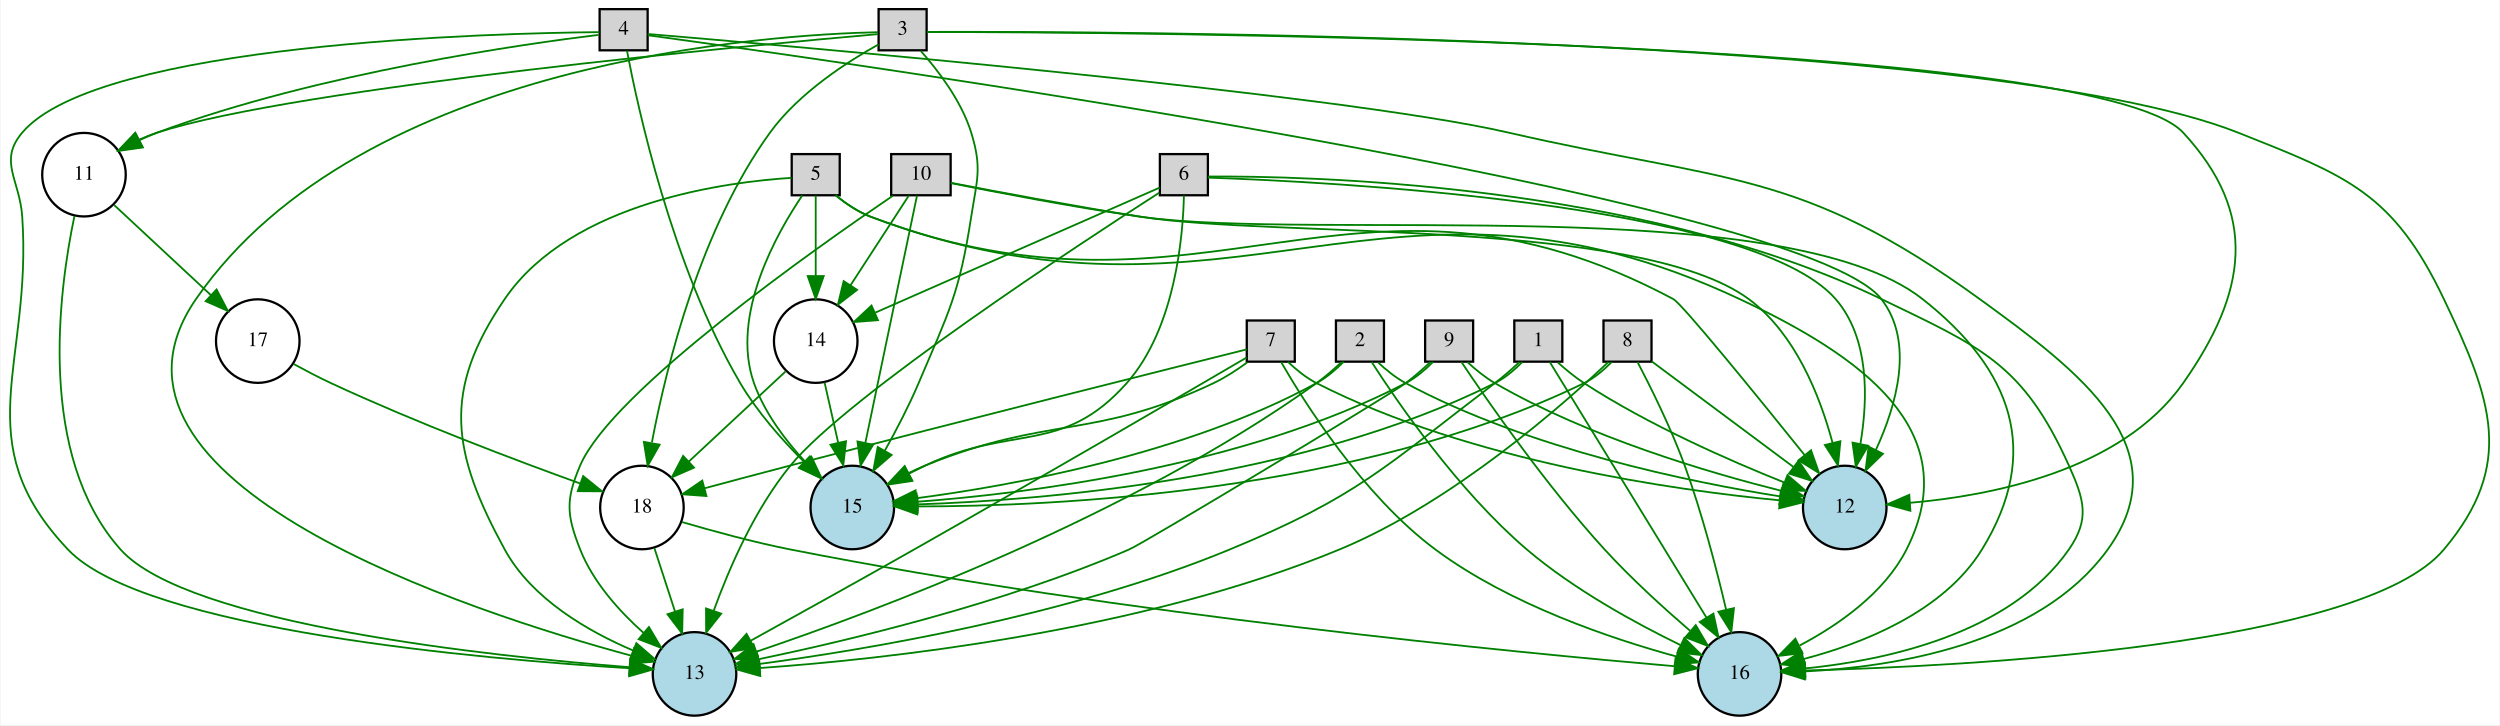
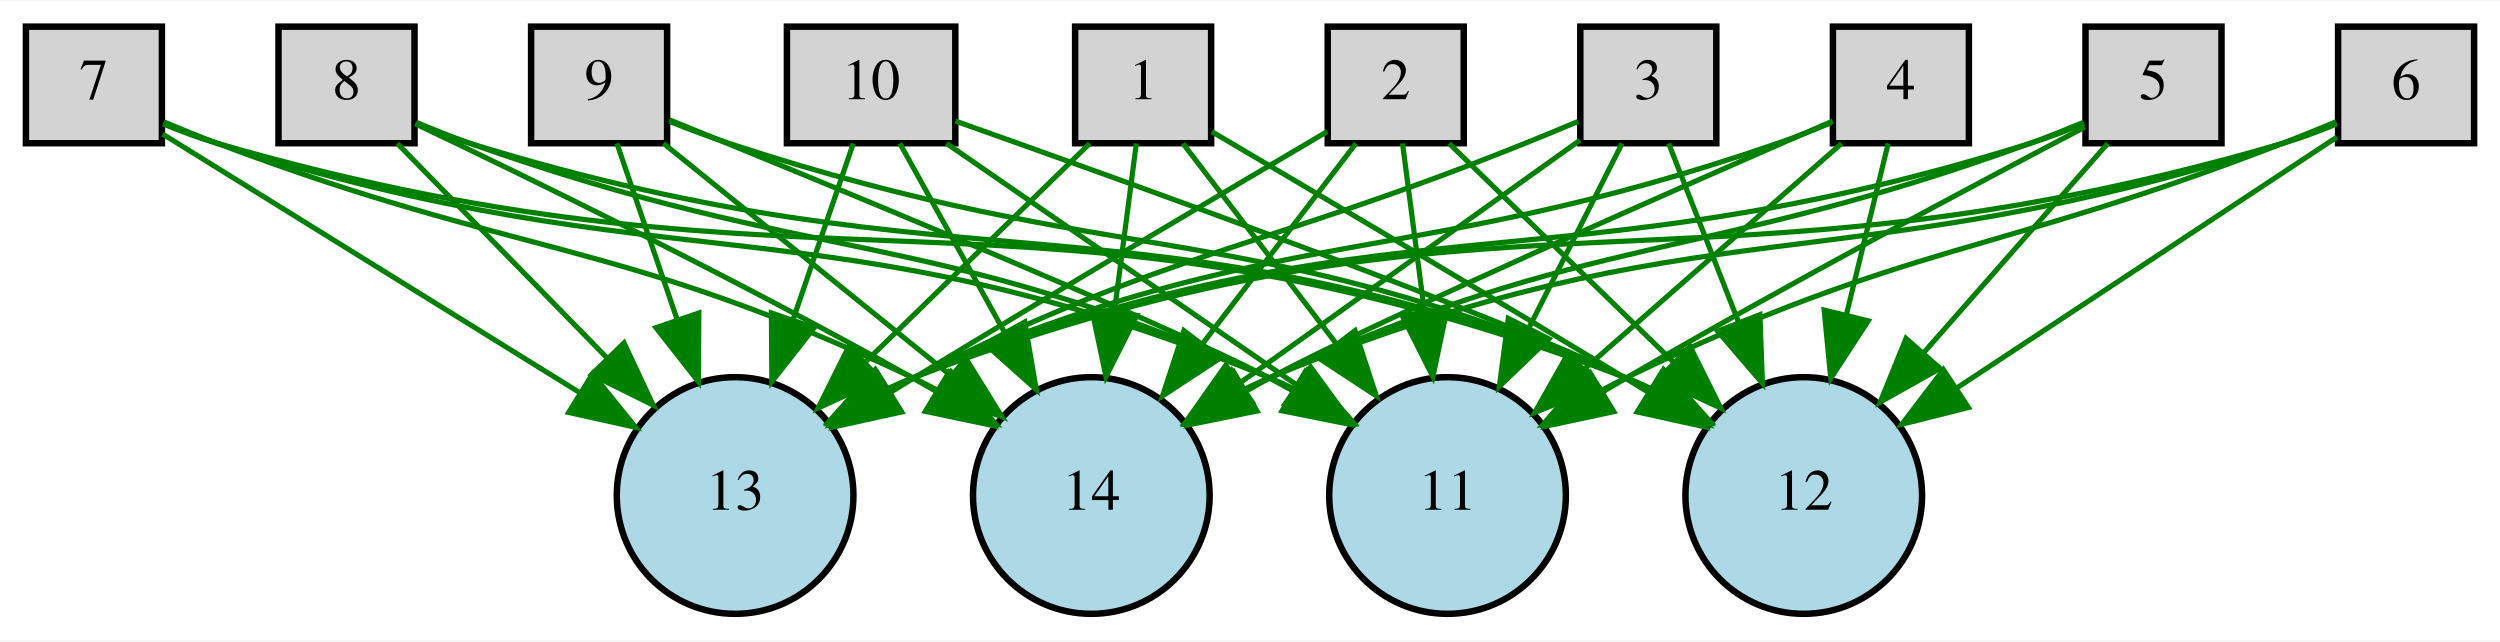
- <svg xmlns="http://www.w3.org/2000/svg" width="1093pt" height="317pt" viewBox="0.00 0.00 1092.71 317.08">
-   <g id="graph0" class="graph" transform="scale(1 1) rotate(0) translate(4 313.08)">
-     <polygon fill="white" stroke="transparent" points="-4,4 -4,-313.08 1088.71,-313.08 1088.71,4 -4,4" />
+ <svg xmlns="http://www.w3.org/2000/svg" width="386pt" height="99pt" viewBox="0.00 0.00 386.00 98.77">
+   <g id="graph0" class="graph" transform="scale(1 1) rotate(0) translate(4 94.77)">
+     <polygon fill="white" stroke="transparent" points="-4,4 -4,-94.77 382,-94.77 382,4 -4,4" />
    <g id="node1" class="node">
-       <polygon fill="lightgray" stroke="black" points="678.94,-172.92 657.94,-172.92 657.94,-154.92 678.94,-154.92 678.94,-172.92" />
-       <text text-anchor="middle" x="668.44" y="-161.72" font-family="Times,serif" font-size="9.00">1</text>
+       <polygon fill="lightgray" stroke="black" points="183,-90.77 162,-90.77 162,-72.77 183,-72.77 183,-90.77" />
+       <text text-anchor="middle" x="172.5" y="-79.57" font-family="Times,serif" font-size="9.00">1</text>
    </g>
    <g id="node11" class="node">
-       <ellipse fill="lightblue" stroke="black" cx="756.44" cy="-18.38" rx="18.27" ry="18.27" />
-       <text text-anchor="middle" x="756.44" y="-16.18" font-family="Times,serif" font-size="9.00">16</text>
+       <ellipse fill="lightblue" stroke="black" cx="219.5" cy="-18.38" rx="18.27" ry="18.27" />
+       <text text-anchor="middle" x="219.5" y="-16.18" font-family="Times,serif" font-size="9.00">11</text>
    </g>
    <g id="edge1" class="edge">
-       <path fill="none" stroke="green" stroke-width="0.8" d="M673.43,-154.8C686.45,-133.55 721.91,-75.72 742.02,-42.92" />
-       <polygon fill="green" stroke="green" stroke-width="0.8" points="745.01,-44.74 747.25,-34.38 739.04,-41.08 745.01,-44.74" />
+       <path fill="none" stroke="green" stroke-width="0.8" d="M178.64,-72.74C184.61,-64.95 193.96,-52.75 202.2,-41.98" />
+       <polygon fill="green" stroke="green" stroke-width="0.8" points="205.2,-43.83 208.5,-33.76 199.64,-39.57 205.2,-43.83" />
    </g>
    <g id="node12" class="node">
-       <ellipse fill="lightblue" stroke="black" cx="802.44" cy="-91.15" rx="18.27" ry="18.27" />
-       <text text-anchor="middle" x="802.44" y="-88.95" font-family="Times,serif" font-size="9.00">12</text>
+       <ellipse fill="lightblue" stroke="black" cx="274.5" cy="-18.38" rx="18.27" ry="18.27" />
+       <text text-anchor="middle" x="274.5" y="-16.18" font-family="Times,serif" font-size="9.00">12</text>
    </g>
    <g id="edge2" class="edge">
-       <path fill="none" stroke="green" stroke-width="0.8" d="M676.98,-154.57C680.38,-151.51 684.43,-148.15 688.44,-145.54 716.65,-127.19 752.18,-111.6 776.01,-102.09" />
-       <polygon fill="green" stroke="green" stroke-width="0.8" points="777.41,-105.29 785.45,-98.39 774.86,-98.78 777.41,-105.29" />
+       <path fill="none" stroke="green" stroke-width="0.8" d="M183.08,-74.57C197.47,-66.1 224.02,-50.43 246.5,-36.77 247.78,-35.99 249.1,-35.19 250.42,-34.37" />
+       <polygon fill="green" stroke="green" stroke-width="0.8" points="252.46,-37.23 259.13,-29 248.78,-31.28 252.46,-37.23" />
    </g>
    <g id="node13" class="node">
-       <ellipse fill="lightblue" stroke="black" cx="299.44" cy="-18.38" rx="18.27" ry="18.27" />
-       <text text-anchor="middle" x="299.44" y="-16.18" font-family="Times,serif" font-size="9.00">13</text>
+       <ellipse fill="lightblue" stroke="black" cx="109.5" cy="-18.38" rx="18.27" ry="18.27" />
+       <text text-anchor="middle" x="109.5" y="-16.18" font-family="Times,serif" font-size="9.00">13</text>
    </g>
    <g id="edge3" class="edge">
-       <path fill="none" stroke="green" stroke-width="0.8" d="M660.22,-154.79C656.97,-151.75 653.14,-148.36 649.44,-145.54 601.02,-108.68 589.68,-96.04 533.44,-72.77 462.66,-43.48 372.86,-28.73 327.86,-22.74" />
-       <polygon fill="green" stroke="green" stroke-width="0.8" points="328.05,-19.23 317.68,-21.43 327.16,-26.18 328.05,-19.23" />
+       <path fill="none" stroke="green" stroke-width="0.8" d="M164.26,-72.74C155.51,-64.21 141.34,-50.4 129.6,-38.97" />
+       <polygon fill="green" stroke="green" stroke-width="0.8" points="131.93,-36.35 122.32,-31.88 127.04,-41.37 131.93,-36.35" />
    </g>
    <g id="node14" class="node">
-       <ellipse fill="lightblue" stroke="black" cx="368.44" cy="-91.15" rx="18.27" ry="18.27" />
-       <text text-anchor="middle" x="368.44" y="-88.95" font-family="Times,serif" font-size="9.00">15</text>
+       <ellipse fill="lightblue" stroke="black" cx="164.5" cy="-18.38" rx="18.27" ry="18.27" />
+       <text text-anchor="middle" x="164.5" y="-16.18" font-family="Times,serif" font-size="9.00">14</text>
    </g>
    <g id="edge4" class="edge">
-       <path fill="none" stroke="green" stroke-width="0.8" d="M661.42,-154.74C658.12,-151.39 653.92,-147.78 649.44,-145.54 564.68,-103.08 450.06,-94.26 397.26,-92.52" />
-       <polygon fill="green" stroke="green" stroke-width="0.8" points="397.05,-89.01 386.96,-92.24 396.86,-96.01 397.05,-89.01" />
+       <path fill="none" stroke="green" stroke-width="0.8" d="M171.45,-72.74C170.58,-66.06 169.29,-56.14 168.05,-46.66" />
+       <polygon fill="green" stroke="green" stroke-width="0.8" points="171.52,-46.18 166.76,-36.72 164.58,-47.09 171.52,-46.18" />
    </g>
    <g id="node2" class="node">
-       <polygon fill="lightgray" stroke="black" points="600.94,-172.92 579.94,-172.92 579.94,-154.92 600.94,-154.92 600.94,-172.92" />
-       <text text-anchor="middle" x="590.44" y="-161.72" font-family="Times,serif" font-size="9.00">2</text>
+       <polygon fill="lightgray" stroke="black" points="222,-90.77 201,-90.77 201,-72.77 222,-72.77 222,-90.77" />
+       <text text-anchor="middle" x="211.5" y="-79.57" font-family="Times,serif" font-size="9.00">2</text>
    </g>
    <g id="edge5" class="edge">
-       <path fill="none" stroke="green" stroke-width="0.8" d="M595.48,-154.87C606.29,-138.02 633.24,-98.5 663.44,-72.77 683.93,-55.31 710.94,-40.55 730.57,-31" />
-       <polygon fill="green" stroke="green" stroke-width="0.8" points="732.28,-34.06 739.82,-26.62 729.28,-27.74 732.28,-34.06" />
+       <path fill="none" stroke="green" stroke-width="0.8" d="M212.55,-72.74C213.42,-66.06 214.71,-56.14 215.95,-46.66" />
+       <polygon fill="green" stroke="green" stroke-width="0.8" points="219.42,-47.09 217.24,-36.72 212.48,-46.18 219.42,-47.09" />
    </g>
    <g id="edge6" class="edge">
-       <path fill="none" stroke="green" stroke-width="0.8" d="M598.38,-154.57C601.82,-151.35 606.07,-147.89 610.44,-145.54 664.34,-116.56 735.41,-102.14 774.2,-96" />
-       <polygon fill="green" stroke="green" stroke-width="0.8" points="774.88,-99.43 784.24,-94.48 773.83,-92.51 774.88,-99.43" />
+       <path fill="none" stroke="green" stroke-width="0.8" d="M219.74,-72.74C228.49,-64.21 242.66,-50.4 254.4,-38.97" />
+       <polygon fill="green" stroke="green" stroke-width="0.8" points="256.96,-41.37 261.68,-31.88 252.07,-36.35 256.96,-41.37" />
    </g>
    <g id="edge7" class="edge">
-       <path fill="none" stroke="green" stroke-width="0.8" d="M582.3,-154.68C579.07,-151.63 575.22,-148.25 571.44,-145.54 490.13,-87.19 377.54,-45.33 326.52,-28.1" />
-       <polygon fill="green" stroke="green" stroke-width="0.8" points="327.47,-24.73 316.88,-24.89 325.26,-31.37 327.47,-24.73" />
+       <path fill="none" stroke="green" stroke-width="0.8" d="M200.92,-74.57C186.53,-66.1 159.98,-50.43 137.5,-36.77 136.22,-35.99 134.9,-35.19 133.58,-34.37" />
+       <polygon fill="green" stroke="green" stroke-width="0.8" points="135.22,-31.28 124.87,-29 131.54,-37.23 135.22,-31.28" />
    </g>
    <g id="edge8" class="edge">
-       <path fill="none" stroke="green" stroke-width="0.8" d="M583.34,-154.89C580.03,-151.56 575.84,-147.94 571.44,-145.54 514.02,-114.24 437.35,-100.59 396.63,-95.22" />
-       <polygon fill="green" stroke="green" stroke-width="0.8" points="396.97,-91.74 386.62,-93.98 396.11,-98.68 396.97,-91.74" />
+       <path fill="none" stroke="green" stroke-width="0.8" d="M205.36,-72.74C199.39,-64.95 190.04,-52.75 181.8,-41.98" />
+       <polygon fill="green" stroke="green" stroke-width="0.8" points="184.36,-39.57 175.5,-33.76 178.8,-43.83 184.36,-39.57" />
    </g>
    <g id="node3" class="node">
-       <polygon fill="lightgray" stroke="black" points="400.94,-309.08 379.94,-309.08 379.94,-291.08 400.94,-291.08 400.94,-309.08" />
-       <text text-anchor="middle" x="390.44" y="-297.88" font-family="Times,serif" font-size="9.00">3</text>
+       <polygon fill="lightgray" stroke="black" points="261,-90.77 240,-90.77 240,-72.77 261,-72.77 261,-90.77" />
+       <text text-anchor="middle" x="250.5" y="-79.57" font-family="Times,serif" font-size="9.00">3</text>
    </g>
    <g id="edge9" class="edge">
-       <path fill="none" stroke="green" stroke-width="0.8" d="M401.07,-299.13C470.88,-299.37 864.33,-298.75 974.44,-255.08 1022.26,-236.11 1042.28,-228.73 1064.44,-182.31 1085.42,-138.37 1095.79,-110.02 1064.44,-72.77 1028.87,-30.5 855.05,-21.7 785.39,-19.87" />
-       <polygon fill="green" stroke="green" stroke-width="0.8" points="785.23,-16.36 775.15,-19.63 785.06,-23.36 785.23,-16.36" />
+       <path fill="none" stroke="green" stroke-width="0.8" d="M246.45,-72.74C242.78,-65.48 237.18,-54.39 232.03,-44.19" />
+       <polygon fill="green" stroke="green" stroke-width="0.8" points="235.13,-42.57 227.5,-35.22 228.88,-45.72 235.13,-42.57" />
    </g>
    <g id="edge10" class="edge">
-       <path fill="none" stroke="green" stroke-width="0.8" d="M401.28,-299.09C475.9,-299.04 911.71,-296.97 950.44,-255.08 983.49,-219.33 978.42,-185.38 950.44,-145.54 923.41,-107.05 865.79,-96.19 830.95,-93.2" />
-       <polygon fill="green" stroke="green" stroke-width="0.8" points="831.15,-89.7 820.93,-92.5 830.67,-96.69 831.15,-89.7" />
+       <path fill="none" stroke="green" stroke-width="0.8" d="M253.64,-72.74C256.38,-65.72 260.52,-55.13 264.4,-45.23" />
+       <polygon fill="green" stroke="green" stroke-width="0.8" points="267.73,-46.3 268.12,-35.71 261.21,-43.75 267.73,-46.3" />
    </g>
    <g id="edge11" class="edge">
-       <path fill="none" stroke="green" stroke-width="0.8" d="M379.68,-299C333.85,-297.99 153.99,-287.28 81.44,-182.31 26,-102.08 201.67,-45.31 271.82,-26.33" />
-       <polygon fill="green" stroke="green" stroke-width="0.8" points="272.97,-29.64 281.75,-23.7 271.19,-22.88 272.97,-29.64" />
+       <path fill="none" stroke="green" stroke-width="0.8" d="M239.67,-76.14C237.01,-75.02 234.16,-73.84 231.5,-72.77 189.99,-56.09 177.57,-56.66 137.5,-36.77 136.12,-36.09 134.73,-35.35 133.33,-34.59" />
+       <polygon fill="green" stroke="green" stroke-width="0.8" points="134.71,-31.34 124.31,-29.31 131.17,-37.38 134.71,-31.34" />
    </g>
    <g id="edge12" class="edge">
-       <path fill="none" stroke="green" stroke-width="0.8" d="M398.37,-290.81C405.72,-282.53 416.14,-269.04 420.44,-255.08 425.26,-239.46 422.94,-234.46 420.44,-218.31 415.27,-184.79 410.71,-176.76 397.44,-145.54 393.22,-135.6 387.73,-125.06 382.67,-116.01" />
-       <polygon fill="green" stroke="green" stroke-width="0.8" points="385.63,-114.13 377.62,-107.19 379.55,-117.6 385.63,-114.13" />
-     </g>
-     <g id="node15" class="node">
-       <ellipse fill="white" stroke="black" cx="32.44" cy="-236.69" rx="18.27" ry="18.27" />
-       <text text-anchor="middle" x="32.44" y="-234.49" font-family="Times,serif" font-size="9.00">11</text>
-     </g>
-     <g id="edge45" class="edge">
-       <path fill="none" stroke="green" stroke-width="0.8" d="M379.62,-298.15C330.15,-293.82 125.38,-275 64.44,-255.08 61.83,-254.22 59.18,-253.16 56.58,-251.98" />
-       <polygon fill="green" stroke="green" stroke-width="0.8" points="58.06,-248.8 47.56,-247.37 54.87,-255.03 58.06,-248.8" />
-     </g>
-     <g id="node18" class="node">
-       <ellipse fill="white" stroke="black" cx="276.44" cy="-91.15" rx="18.27" ry="18.27" />
-       <text text-anchor="middle" x="276.44" y="-88.95" font-family="Times,serif" font-size="9.00">18</text>
-     </g>
-     <g id="edge43" class="edge">
-       <path fill="none" stroke="green" stroke-width="0.8" d="M379.92,-293.66C366.99,-286.5 345.19,-272.69 332.44,-255.08 302.22,-213.32 287.31,-153.94 280.79,-119.6" />
-       <polygon fill="green" stroke="green" stroke-width="0.8" points="284.17,-118.61 278.96,-109.38 277.28,-119.84 284.17,-118.61" />
+       <path fill="none" stroke="green" stroke-width="0.8" d="M239.95,-73.24C226.97,-63.97 204.54,-47.96 187.5,-35.8" />
+       <polygon fill="green" stroke="green" stroke-width="0.8" points="189.33,-32.81 179.16,-29.85 185.27,-38.51 189.33,-32.81" />
    </g>
    <g id="node4" class="node">
-       <polygon fill="lightgray" stroke="black" points="278.94,-309.08 257.94,-309.08 257.94,-291.08 278.94,-291.08 278.94,-309.08" />
-       <text text-anchor="middle" x="268.44" y="-297.88" font-family="Times,serif" font-size="9.00">4</text>
+       <polygon fill="lightgray" stroke="black" points="300,-90.77 279,-90.77 279,-72.77 300,-72.77 300,-90.77" />
+       <text text-anchor="middle" x="289.5" y="-79.57" font-family="Times,serif" font-size="9.00">4</text>
    </g>
    <g id="edge13" class="edge">
-       <path fill="none" stroke="green" stroke-width="0.8" d="M278.98,-298.21C333.13,-293.67 580.49,-272.34 655.44,-255.08 750.07,-233.28 782.83,-239.3 861.44,-182.31 905.71,-150.22 949.45,-117.1 917.44,-72.77 887.16,-30.83 822.63,-21.31 785.11,-19.47" />
-       <polygon fill="green" stroke="green" stroke-width="0.8" points="784.96,-15.96 774.85,-19.12 784.73,-22.96 784.96,-15.96" />
+       <path fill="none" stroke="green" stroke-width="0.8" d="M280.35,-72.74C270.34,-63.97 253.97,-49.61 240.73,-38" />
+       <polygon fill="green" stroke="green" stroke-width="0.8" points="242.8,-35.16 232.97,-31.2 238.18,-40.42 242.8,-35.16" />
    </g>
    <g id="edge14" class="edge">
-       <path fill="none" stroke="green" stroke-width="0.8" d="M279.15,-297.64C352.89,-287.62 783.41,-227.41 818.44,-182.31 833.02,-163.54 825.11,-135.94 816.01,-116.22" />
-       <polygon fill="green" stroke="green" stroke-width="0.8" points="819.13,-114.64 811.54,-107.25 812.87,-117.77 819.13,-114.64" />
+       <path fill="none" stroke="green" stroke-width="0.8" d="M287.54,-72.74C285.89,-66.01 283.45,-56 281.12,-46.46" />
+       <polygon fill="green" stroke="green" stroke-width="0.8" points="284.45,-45.35 278.67,-36.47 277.65,-47.01 284.45,-45.35" />
    </g>
    <g id="edge15" class="edge">
-       <path fill="none" stroke="green" stroke-width="0.8" d="M257.82,-299.03C212.82,-298.6 38.72,-294.39 5.44,-255.08 -5.12,-242.61 4.33,-234.61 5.44,-218.31 9.9,-153.17 -19.42,-120.21 25.44,-72.77 58.81,-37.49 207.85,-24.73 271.01,-20.85" />
-       <polygon fill="green" stroke="green" stroke-width="0.8" points="271.29,-24.34 281.07,-20.27 270.88,-17.35 271.29,-24.34" />
+       <path fill="none" stroke="green" stroke-width="0.8" d="M278.75,-75.95C276.08,-74.83 273.21,-73.7 270.5,-72.77 212.59,-52.84 193.66,-61.18 137.5,-36.77 136.09,-36.16 134.67,-35.48 133.25,-34.76" />
+       <polygon fill="green" stroke="green" stroke-width="0.8" points="134.6,-31.5 124.17,-29.61 131.14,-37.59 134.6,-31.5" />
    </g>
    <g id="edge16" class="edge">
-       <path fill="none" stroke="green" stroke-width="0.8" d="M269.9,-290.91C274.38,-267.13 289.54,-196.38 319.44,-145.54 326.89,-132.88 337.74,-120.66 347.34,-111.11" />
-       <polygon fill="green" stroke="green" stroke-width="0.8" points="349.88,-113.52 354.68,-104.07 345.04,-108.47 349.88,-113.52" />
-     </g>
-     <g id="edge51" class="edge">
-       <path fill="none" stroke="green" stroke-width="0.8" d="M257.52,-297.84C226.48,-294.07 135.44,-281.4 64.44,-255.08 61.86,-254.12 59.24,-252.99 56.66,-251.77" />
-       <polygon fill="green" stroke="green" stroke-width="0.8" points="58.14,-248.59 47.65,-247.1 54.92,-254.81 58.14,-248.59" />
+       <path fill="none" stroke="green" stroke-width="0.8" d="M278.98,-76.2C257.35,-66.78 208.56,-45.35 192.5,-36.77 191.18,-36.06 189.83,-35.32 188.48,-34.55" />
+       <polygon fill="green" stroke="green" stroke-width="0.8" points="190.08,-31.43 179.69,-29.32 186.49,-37.44 190.08,-31.43" />
    </g>
    <g id="node5" class="node">
-       <polygon fill="lightgray" stroke="black" points="362.94,-245.69 341.94,-245.69 341.94,-227.69 362.94,-227.69 362.94,-245.69" />
-       <text text-anchor="middle" x="352.44" y="-234.49" font-family="Times,serif" font-size="9.00">5</text>
+       <polygon fill="lightgray" stroke="black" points="339,-90.77 318,-90.77 318,-72.77 339,-72.77 339,-90.77" />
+       <text text-anchor="middle" x="328.5" y="-79.57" font-family="Times,serif" font-size="9.00">5</text>
    </g>
    <g id="edge17" class="edge">
-       <path fill="none" stroke="green" stroke-width="0.8" d="M361.12,-227.67C365.41,-224.18 370.86,-220.41 376.44,-218.31 535.17,-158.44 602.89,-254.43 756.44,-182.31 809.4,-157.44 855.92,-124.94 829.44,-72.77 819.7,-53.58 799.46,-39.63 782.75,-30.81" />
-       <polygon fill="green" stroke="green" stroke-width="0.8" points="783.95,-27.5 773.44,-26.22 780.85,-33.78 783.95,-27.5" />
+       <path fill="none" stroke="green" stroke-width="0.8" d="M317.91,-75.27C302.33,-67.12 272.4,-51.25 247.5,-36.77 246.2,-36.01 244.87,-35.23 243.54,-34.43" />
+       <polygon fill="green" stroke="green" stroke-width="0.8" points="245.17,-31.33 234.81,-29.11 241.52,-37.3 245.17,-31.33" />
    </g>
    <g id="edge18" class="edge">
-       <path fill="none" stroke="green" stroke-width="0.8" d="M361.12,-227.69C365.42,-224.21 370.87,-220.44 376.44,-218.31 522.96,-162.4 589.04,-256.05 727.44,-182.31 731.31,-180.25 763.97,-140.1 784.89,-114.08" />
-       <polygon fill="green" stroke="green" stroke-width="0.8" points="787.69,-116.19 791.22,-106.2 782.23,-111.8 787.69,-116.19" />
+       <path fill="none" stroke="green" stroke-width="0.8" d="M321.44,-72.74C314.26,-64.59 302.84,-51.6 293.06,-40.48" />
+       <polygon fill="green" stroke="green" stroke-width="0.8" points="295.54,-38.01 286.31,-32.81 290.29,-42.63 295.54,-38.01" />
    </g>
    <g id="edge19" class="edge">
-       <path fill="none" stroke="green" stroke-width="0.8" d="M341.89,-235.3C315.32,-233.66 245.73,-225.27 216.44,-182.31 189.02,-142.08 193.12,-115.5 216.44,-72.77 228.31,-51.03 253.25,-36.82 272.7,-28.56" />
-       <polygon fill="green" stroke="green" stroke-width="0.8" points="274,-31.82 282.01,-24.88 271.42,-25.31 274,-31.82" />
+       <path fill="none" stroke="green" stroke-width="0.8" d="M317.78,-75.83C315.11,-74.72 312.23,-73.62 309.5,-72.77 234.94,-49.51 210,-65.81 137.5,-36.77 136.07,-36.2 134.64,-35.55 133.21,-34.86" />
+       <polygon fill="green" stroke="green" stroke-width="0.8" points="134.54,-31.6 124.1,-29.78 131.13,-37.71 134.54,-31.6" />
    </g>
    <g id="edge20" class="edge">
-       <path fill="none" stroke="green" stroke-width="0.8" d="M346.6,-227.65C335.84,-211.79 314.9,-175.43 325.44,-145.54 330.02,-132.56 339.23,-120.42 347.96,-111" />
-       <polygon fill="green" stroke="green" stroke-width="0.8" points="350.55,-113.36 355.07,-103.77 345.56,-108.45 350.55,-113.36" />
-     </g>
-     <g id="node16" class="node">
-       <ellipse fill="white" stroke="black" cx="352.44" cy="-163.92" rx="18.27" ry="18.27" />
-       <text text-anchor="middle" x="352.44" y="-161.72" font-family="Times,serif" font-size="9.00">14</text>
-     </g>
-     <g id="edge50" class="edge">
-       <path fill="none" stroke="green" stroke-width="0.8" d="M352.44,-227.58C352.44,-219.01 352.44,-205.03 352.44,-192.45" />
-       <polygon fill="green" stroke="green" stroke-width="0.8" points="355.94,-192.36 352.44,-182.36 348.94,-192.36 355.94,-192.36" />
+       <path fill="none" stroke="green" stroke-width="0.8" d="M317.72,-76.01C315.06,-74.9 312.19,-73.75 309.5,-72.77 258.36,-54.19 242.02,-59.3 192.5,-36.77 191.1,-36.13 189.69,-35.44 188.28,-34.7" />
+       <polygon fill="green" stroke="green" stroke-width="0.8" points="189.63,-31.45 179.22,-29.51 186.15,-37.52 189.63,-31.45" />
    </g>
    <g id="node6" class="node">
-       <polygon fill="lightgray" stroke="black" points="523.94,-245.69 502.94,-245.69 502.94,-227.69 523.94,-227.69 523.94,-245.69" />
-       <text text-anchor="middle" x="513.44" y="-234.49" font-family="Times,serif" font-size="9.00">6</text>
+       <polygon fill="lightgray" stroke="black" points="378,-90.77 357,-90.77 357,-72.77 378,-72.77 378,-90.77" />
+       <text text-anchor="middle" x="367.5" y="-79.57" font-family="Times,serif" font-size="9.00">6</text>
    </g>
    <g id="edge21" class="edge">
-       <path fill="none" stroke="green" stroke-width="0.8" d="M524.07,-235.88C564.59,-236.17 712.41,-233.47 818.44,-182.31 862.33,-161.13 880.46,-153.98 900.44,-109.54 907.14,-94.63 909.78,-86.18 900.44,-72.77 874.47,-35.44 819.2,-24.16 785.19,-20.78" />
-       <polygon fill="green" stroke="green" stroke-width="0.8" points="785.21,-17.27 774.96,-19.94 784.64,-24.25 785.21,-17.27" />
+       <path fill="none" stroke="green" stroke-width="0.8" d="M356.69,-76.09C354.03,-74.98 351.17,-73.81 348.5,-72.77 304.08,-55.52 290.43,-57.46 247.5,-36.77 246.11,-36.1 244.71,-35.38 243.31,-34.63" />
+       <polygon fill="green" stroke="green" stroke-width="0.8" points="244.68,-31.38 234.28,-29.38 241.16,-37.43 244.68,-31.38" />
    </g>
    <g id="edge22" class="edge">
-       <path fill="none" stroke="green" stroke-width="0.8" d="M523.96,-235.4C571,-233.82 761.48,-224.88 798.44,-182.31 813.24,-165.26 812.65,-138.84 809.3,-119" />
-       <polygon fill="green" stroke="green" stroke-width="0.8" points="812.7,-118.15 807.3,-109.03 805.84,-119.53 812.7,-118.15" />
+       <path fill="none" stroke="green" stroke-width="0.8" d="M356.83,-73.73C342.58,-64.32 316.94,-47.39 298.04,-34.92" />
+       <polygon fill="green" stroke="green" stroke-width="0.8" points="299.92,-31.97 289.65,-29.38 296.06,-37.81 299.92,-31.97" />
    </g>
    <g id="edge23" class="edge">
-       <path fill="none" stroke="green" stroke-width="0.8" d="M502.63,-228.79C468.92,-207.12 366.46,-140.03 341.44,-109.54 325.94,-90.64 314.74,-65.08 307.83,-46" />
-       <polygon fill="green" stroke="green" stroke-width="0.8" points="311.09,-44.72 304.51,-36.41 304.47,-47.01 311.09,-44.72" />
+       <path fill="none" stroke="green" stroke-width="0.8" d="M356.8,-75.76C354.14,-74.65 351.25,-73.57 348.5,-72.77 257.17,-46.14 226.46,-70.49 137.5,-36.77 136.06,-36.22 134.62,-35.6 133.18,-34.93" />
+       <polygon fill="green" stroke="green" stroke-width="0.8" points="134.5,-31.66 124.06,-29.89 131.12,-37.79 134.5,-31.66" />
    </g>
    <g id="edge24" class="edge">
-       <path fill="none" stroke="green" stroke-width="0.8" d="M513.46,-227.61C513.08,-210.36 509.81,-169.58 488.44,-145.54 460.37,-113.95 438.62,-127.65 400.44,-109.54 398.09,-108.42 395.67,-107.22 393.27,-105.98" />
-       <polygon fill="green" stroke="green" stroke-width="0.8" points="394.69,-102.77 384.22,-101.17 391.4,-108.95 394.69,-102.77" />
-     </g>
-     <g id="edge52" class="edge">
-       <path fill="none" stroke="green" stroke-width="0.8" d="M502.88,-231.05C477.88,-220.06 414.48,-192.19 378.47,-176.36" />
-       <polygon fill="green" stroke="green" stroke-width="0.8" points="379.66,-173.06 369.1,-172.24 376.84,-179.47 379.66,-173.06" />
+       <path fill="none" stroke="green" stroke-width="0.8" d="M356.77,-75.87C354.1,-74.76 351.22,-73.65 348.5,-72.77 280.79,-50.88 258.28,-63.9 192.5,-36.77 191.08,-36.18 189.65,-35.53 188.22,-34.83" />
+       <polygon fill="green" stroke="green" stroke-width="0.8" points="189.56,-31.56 179.13,-29.72 186.13,-37.67 189.56,-31.56" />
    </g>
    <g id="node7" class="node">
-       <polygon fill="lightgray" stroke="black" points="561.94,-172.92 540.94,-172.92 540.94,-154.92 561.94,-154.92 561.94,-172.92" />
-       <text text-anchor="middle" x="551.44" y="-161.72" font-family="Times,serif" font-size="9.00">7</text>
+       <polygon fill="lightgray" stroke="black" points="21,-90.77 0,-90.77 0,-72.77 21,-72.77 21,-90.77" />
+       <text text-anchor="middle" x="10.5" y="-79.57" font-family="Times,serif" font-size="9.00">7</text>
    </g>
    <g id="edge25" class="edge">
-       <path fill="none" stroke="green" stroke-width="0.8" d="M555.95,-154.78C565.95,-137.42 591.62,-96.43 623.44,-72.77 655.81,-48.71 700.51,-33.71 728.95,-25.95" />
-       <polygon fill="green" stroke="green" stroke-width="0.8" points="729.85,-29.33 738.64,-23.42 728.08,-22.56 729.85,-29.33" />
+       <path fill="none" stroke="green" stroke-width="0.8" d="M21.23,-75.86C23.89,-74.75 26.77,-73.64 29.5,-72.77 99.77,-50.37 123.2,-64.62 191.5,-36.77 192.92,-36.19 194.36,-35.54 195.78,-34.84" />
+       <polygon fill="green" stroke="green" stroke-width="0.8" points="197.87,-37.68 204.88,-29.74 194.45,-31.58 197.87,-37.68" />
    </g>
    <g id="edge26" class="edge">
-       <path fill="none" stroke="green" stroke-width="0.8" d="M558.95,-154.83C562.45,-151.5 566.85,-147.88 571.44,-145.54 638.86,-111.18 728.58,-98.64 773.8,-94.3" />
-       <polygon fill="green" stroke="green" stroke-width="0.8" points="774.39,-97.76 784.04,-93.38 773.77,-90.79 774.39,-97.76" />
+       <path fill="none" stroke="green" stroke-width="0.8" d="M21.19,-75.75C23.86,-74.64 26.75,-73.56 29.5,-72.77 123.42,-45.61 155,-71.21 246.5,-36.77 247.94,-36.23 249.38,-35.61 250.82,-34.93" />
+       <polygon fill="green" stroke="green" stroke-width="0.8" points="252.88,-37.8 259.95,-29.91 249.5,-31.66 252.88,-37.8" />
    </g>
    <g id="edge27" class="edge">
-       <path fill="none" stroke="green" stroke-width="0.8" d="M540.89,-156.74C515.76,-142.05 450.41,-103.93 395.44,-72.77 371.21,-59.03 343.37,-43.59 323.93,-32.86" />
-       <polygon fill="green" stroke="green" stroke-width="0.8" points="325.57,-29.76 315.12,-28 322.19,-35.89 325.57,-29.76" />
+       <path fill="none" stroke="green" stroke-width="0.8" d="M21.09,-74.2C36.39,-64.72 65.07,-46.93 85.62,-34.19" />
+       <polygon fill="green" stroke="green" stroke-width="0.8" points="87.49,-37.15 94.14,-28.91 83.8,-31.2 87.49,-37.15" />
    </g>
    <g id="edge28" class="edge">
-       <path fill="none" stroke="green" stroke-width="0.8" d="M541.21,-154.66C536.86,-151.46 531.6,-147.99 526.44,-145.54 473.82,-120.58 454.36,-131.57 400.44,-109.54 398.04,-108.56 395.58,-107.44 393.14,-106.26" />
-       <polygon fill="green" stroke="green" stroke-width="0.8" points="394.55,-103.04 384.06,-101.53 391.31,-109.25 394.55,-103.04" />
-     </g>
-     <g id="edge49" class="edge">
-       <path fill="none" stroke="green" stroke-width="0.8" d="M540.94,-160.3C510.23,-152.63 417.88,-129.48 341.44,-109.54 329.15,-106.33 315.58,-102.72 304.03,-99.61" />
-       <polygon fill="green" stroke="green" stroke-width="0.8" points="304.65,-96.16 294.08,-96.94 302.83,-102.92 304.65,-96.16" />
+       <path fill="none" stroke="green" stroke-width="0.8" d="M21.3,-76.06C23.96,-74.94 26.82,-73.78 29.5,-72.77 76.43,-55.02 91.11,-58.15 136.5,-36.77 137.89,-36.11 139.3,-35.41 140.7,-34.66" />
+       <polygon fill="green" stroke="green" stroke-width="0.8" points="142.84,-37.47 149.75,-29.43 139.34,-31.41 142.84,-37.47" />
    </g>
    <g id="node8" class="node">
-       <polygon fill="lightgray" stroke="black" points="717.94,-172.92 696.94,-172.92 696.94,-154.92 717.94,-154.92 717.94,-172.92" />
-       <text text-anchor="middle" x="707.44" y="-161.72" font-family="Times,serif" font-size="9.00">8</text>
+       <polygon fill="lightgray" stroke="black" points="60,-90.77 39,-90.77 39,-72.77 60,-72.77 60,-90.77" />
+       <text text-anchor="middle" x="49.5" y="-79.57" font-family="Times,serif" font-size="9.00">8</text>
    </g>
    <g id="edge29" class="edge">
-       <path fill="none" stroke="green" stroke-width="0.8" d="M711.81,-154.8C717.21,-144.49 726.42,-126.08 732.44,-109.54 739.99,-88.8 746.3,-64.6 750.56,-46.49" />
-       <polygon fill="green" stroke="green" stroke-width="0.8" points="754,-47.14 752.82,-36.61 747.18,-45.58 754,-47.14" />
+       <path fill="none" stroke="green" stroke-width="0.8" d="M60.27,-75.99C62.94,-74.87 65.8,-73.73 68.5,-72.77 122.17,-53.69 139.49,-60.01 191.5,-36.77 192.9,-36.14 194.32,-35.46 195.74,-34.73" />
+       <polygon fill="green" stroke="green" stroke-width="0.8" points="197.86,-37.55 204.8,-29.55 194.38,-31.47 197.86,-37.55" />
    </g>
    <g id="edge30" class="edge">
-       <path fill="none" stroke="green" stroke-width="0.8" d="M717.97,-155.08C732.87,-143.98 760.46,-123.43 780.06,-108.83" />
-       <polygon fill="green" stroke="green" stroke-width="0.8" points="782.23,-111.57 788.16,-102.79 778.05,-105.96 782.23,-111.57" />
+       <path fill="none" stroke="green" stroke-width="0.8" d="M60.21,-75.82C62.88,-74.71 65.76,-73.61 68.5,-72.77 145.63,-48.99 171.47,-66.53 246.5,-36.77 247.93,-36.2 249.37,-35.56 250.8,-34.87" />
+       <polygon fill="green" stroke="green" stroke-width="0.8" points="252.87,-37.72 259.91,-29.8 249.47,-31.61 252.87,-37.72" />
    </g>
    <g id="edge31" class="edge">
-       <path fill="none" stroke="green" stroke-width="0.8" d="M699.13,-154.82C680.1,-136.79 631.16,-93.33 581.44,-72.77 493.75,-36.5 380.46,-24.65 328.19,-20.96" />
-       <polygon fill="green" stroke="green" stroke-width="0.8" points="328.2,-17.45 318,-20.29 327.74,-24.44 328.2,-17.45" />
+       <path fill="none" stroke="green" stroke-width="0.8" d="M57.34,-72.74C65.5,-64.4 78.59,-51.01 89.62,-39.73" />
+       <polygon fill="green" stroke="green" stroke-width="0.8" points="92.35,-41.94 96.84,-32.34 87.34,-37.05 92.35,-41.94" />
    </g>
    <g id="edge32" class="edge">
-       <path fill="none" stroke="green" stroke-width="0.8" d="M700.44,-154.69C697.15,-151.33 692.95,-147.73 688.44,-145.54 589.49,-97.35 455.16,-91.62 397.11,-91.61" />
-       <polygon fill="green" stroke="green" stroke-width="0.8" points="396.85,-88.11 386.87,-91.67 396.89,-95.11 396.85,-88.11" />
+       <path fill="none" stroke="green" stroke-width="0.8" d="M60.1,-75.78C76.64,-67.91 109.5,-51.94 136.5,-36.77 137.81,-36.03 139.14,-35.27 140.49,-34.48" />
+       <polygon fill="green" stroke="green" stroke-width="0.8" points="142.49,-37.36 149.24,-29.19 138.87,-31.37 142.49,-37.36" />
    </g>
    <g id="node9" class="node">
-       <polygon fill="lightgray" stroke="black" points="639.94,-172.92 618.94,-172.92 618.94,-154.92 639.94,-154.92 639.94,-172.92" />
-       <text text-anchor="middle" x="629.44" y="-161.72" font-family="Times,serif" font-size="9.00">9</text>
+       <polygon fill="lightgray" stroke="black" points="99,-90.77 78,-90.77 78,-72.77 99,-72.77 99,-90.77" />
+       <text text-anchor="middle" x="88.5" y="-79.57" font-family="Times,serif" font-size="9.00">9</text>
    </g>
    <g id="edge33" class="edge">
-       <path fill="none" stroke="green" stroke-width="0.8" d="M634.79,-154.81C645.69,-138.52 671.64,-100.98 697.44,-72.77 709,-60.14 723.19,-47.23 734.76,-37.26" />
-       <polygon fill="green" stroke="green" stroke-width="0.8" points="737.28,-39.72 742.65,-30.58 732.75,-34.38 737.28,-39.72" />
+       <path fill="none" stroke="green" stroke-width="0.8" d="M99.34,-76.39C122.15,-67.12 174.42,-45.65 191.5,-36.77 192.83,-36.08 194.19,-35.34 195.54,-34.58" />
+       <polygon fill="green" stroke="green" stroke-width="0.8" points="197.52,-37.48 204.34,-29.38 193.95,-31.46 197.52,-37.48" />
    </g>
    <g id="edge34" class="edge">
-       <path fill="none" stroke="green" stroke-width="0.8" d="M637.46,-154.71C640.91,-151.52 645.15,-148.03 649.44,-145.54 690.11,-121.95 742.88,-106.41 774.62,-98.46" />
-       <polygon fill="green" stroke="green" stroke-width="0.8" points="775.64,-101.82 784.53,-96.06 773.99,-95.01 775.64,-101.82" />
+       <path fill="none" stroke="green" stroke-width="0.8" d="M99.41,-76.12C102.34,-74.95 105.52,-73.75 108.5,-72.77 168.71,-52.96 188.25,-61.77 246.5,-36.77 247.91,-36.16 249.34,-35.49 250.76,-34.78" />
+       <polygon fill="green" stroke="green" stroke-width="0.8" points="252.86,-37.61 259.84,-29.63 249.41,-31.52 252.86,-37.61" />
    </g>
    <g id="edge35" class="edge">
-       <path fill="none" stroke="green" stroke-width="0.8" d="M621.24,-154.76C618,-151.71 614.17,-148.32 610.44,-145.54 604.16,-140.85 496.64,-75.88 489.44,-72.77 434.33,-48.97 365.66,-32.74 327.81,-24.87" />
-       <polygon fill="green" stroke="green" stroke-width="0.8" points="328.03,-21.34 317.54,-22.78 326.64,-28.2 328.03,-21.34" />
+       <path fill="none" stroke="green" stroke-width="0.8" d="M91.25,-72.74C93.63,-65.77 97.22,-55.28 100.59,-45.43" />
+       <polygon fill="green" stroke="green" stroke-width="0.8" points="103.9,-46.56 103.83,-35.96 97.28,-44.29 103.9,-46.56" />
    </g>
    <g id="edge36" class="edge">
-       <path fill="none" stroke="green" stroke-width="0.8" d="M622.39,-154.8C619.08,-151.46 614.89,-147.85 610.44,-145.54 539.42,-108.65 443.85,-97.18 396.89,-93.67" />
-       <polygon fill="green" stroke="green" stroke-width="0.8" points="397.05,-90.17 386.84,-92.99 396.58,-97.16 397.05,-90.17" />
+       <path fill="none" stroke="green" stroke-width="0.8" d="M98.44,-72.74C109.6,-63.73 128.07,-48.81 142.65,-37.03" />
+       <polygon fill="green" stroke="green" stroke-width="0.8" points="145.12,-39.54 150.7,-30.53 140.72,-34.09 145.12,-39.54" />
    </g>
    <g id="node10" class="node">
-       <polygon fill="lightgray" stroke="black" points="411.44,-245.69 385.44,-245.69 385.44,-227.69 411.44,-227.69 411.44,-245.69" />
-       <text text-anchor="middle" x="398.44" y="-234.49" font-family="Times,serif" font-size="9.00">10</text>
+       <polygon fill="lightgray" stroke="black" points="143.5,-90.77 117.5,-90.77 117.5,-72.77 143.5,-72.77 143.5,-90.77" />
+       <text text-anchor="middle" x="130.5" y="-79.57" font-family="Times,serif" font-size="9.00">10</text>
    </g>
    <g id="edge37" class="edge">
-       <path fill="none" stroke="green" stroke-width="0.8" d="M411.75,-232.96C430.23,-229.24 464.77,-222.55 494.44,-218.31 570.09,-207.49 776.37,-229.54 836.44,-182.31 875.78,-151.38 888.69,-115.37 862.44,-72.77 845.54,-45.32 809.71,-31.49 784.4,-24.87" />
-       <polygon fill="green" stroke="green" stroke-width="0.8" points="785.15,-21.46 774.61,-22.54 783.52,-28.26 785.15,-21.46" />
+       <path fill="none" stroke="green" stroke-width="0.8" d="M142.14,-72.74C155.78,-63.34 178.73,-47.5 196.1,-35.52" />
+       <polygon fill="green" stroke="green" stroke-width="0.8" points="198.35,-38.22 204.6,-29.66 194.38,-32.46 198.35,-38.22" />
    </g>
    <g id="edge38" class="edge">
-       <path fill="none" stroke="green" stroke-width="0.8" d="M411.46,-233.15C429.88,-229.58 464.66,-223.02 494.44,-218.31 553.36,-208.99 712.41,-217.68 760.44,-182.31 780.78,-167.33 791.59,-140.03 797.12,-119.39" />
-       <polygon fill="green" stroke="green" stroke-width="0.8" points="800.54,-120.12 799.49,-109.58 793.74,-118.48 800.54,-120.12" />
+       <path fill="none" stroke="green" stroke-width="0.8" d="M143.51,-76.19C169.63,-66.95 227.58,-46.12 246.5,-36.77 247.88,-36.09 249.28,-35.36 250.67,-34.6" />
+       <polygon fill="green" stroke="green" stroke-width="0.8" points="252.83,-37.39 259.69,-29.32 249.29,-31.35 252.83,-37.39" />
    </g>
    <g id="edge39" class="edge">
-       <path fill="none" stroke="green" stroke-width="0.8" d="M386.15,-227.47C353,-204.98 263.29,-141.96 249.44,-109.54 243.03,-94.51 243.44,-87.97 249.44,-72.77 255.1,-58.46 266.59,-45.75 277.14,-36.31" />
-       <polygon fill="green" stroke="green" stroke-width="0.8" points="279.51,-38.89 284.9,-29.77 275,-33.54 279.51,-38.89" />
+       <path fill="none" stroke="green" stroke-width="0.8" d="M127.75,-72.74C125.37,-65.77 121.78,-55.28 118.41,-45.43" />
+       <polygon fill="green" stroke="green" stroke-width="0.8" points="121.72,-44.29 115.17,-35.96 115.1,-46.56 121.72,-44.29" />
    </g>
    <g id="edge40" class="edge">
-       <path fill="none" stroke="green" stroke-width="0.8" d="M396.74,-227.56C392.47,-207.12 381.13,-152.83 374.17,-119.53" />
-       <polygon fill="green" stroke="green" stroke-width="0.8" points="377.55,-118.6 372.07,-109.53 370.69,-120.03 377.55,-118.6" />
-     </g>
-     <g id="edge41" class="edge">
-       <path fill="none" stroke="green" stroke-width="0.8" d="M393.17,-227.58C386.97,-218.04 376.42,-201.82 367.62,-188.27" />
-       <polygon fill="green" stroke="green" stroke-width="0.8" points="370.53,-186.32 362.14,-179.85 364.66,-190.14 370.53,-186.32" />
-     </g>
-     <g id="edge46" class="edge">
-       <path fill="none" stroke="green" stroke-width="0.8" d="M28.28,-218.63C21.4,-185.87 11.79,-113.77 48.44,-72.77 77.8,-39.94 211.5,-25.98 270.88,-21.32" />
-       <polygon fill="green" stroke="green" stroke-width="0.8" points="271.35,-24.8 281.06,-20.56 270.83,-17.82 271.35,-24.8" />
-     </g>
-     <g id="node17" class="node">
-       <ellipse fill="white" stroke="black" cx="108.44" cy="-163.92" rx="18.27" ry="18.27" />
-       <text text-anchor="middle" x="108.44" y="-161.72" font-family="Times,serif" font-size="9.00">17</text>
-     </g>
-     <g id="edge53" class="edge">
-       <path fill="none" stroke="green" stroke-width="0.8" d="M45.68,-223.37C57.34,-212.51 74.51,-196.52 87.95,-184.01" />
-       <polygon fill="green" stroke="green" stroke-width="0.8" points="90.42,-186.49 95.36,-177.11 85.65,-181.36 90.42,-186.49" />
-     </g>
-     <g id="edge42" class="edge">
-       <path fill="none" stroke="green" stroke-width="0.8" d="M356.32,-145.79C358.1,-137.91 360.26,-128.37 362.25,-119.53" />
-       <polygon fill="green" stroke="green" stroke-width="0.8" points="365.7,-120.15 364.49,-109.62 358.88,-118.6 365.7,-120.15" />
-     </g>
-     <g id="edge48" class="edge">
-       <path fill="none" stroke="green" stroke-width="0.8" d="M339.21,-150.6C327.54,-139.74 310.37,-123.75 296.94,-111.24" />
-       <polygon fill="green" stroke="green" stroke-width="0.8" points="299.23,-108.59 289.53,-104.34 294.46,-113.72 299.23,-108.59" />
-     </g>
-     <g id="edge54" class="edge">
-       <path fill="none" stroke="green" stroke-width="0.8" d="M124.2,-153.86C129.31,-151.06 135.06,-148.05 140.44,-145.54 177.51,-128.28 221.82,-111.59 249.56,-101.59" />
-       <polygon fill="green" stroke="green" stroke-width="0.8" points="250.74,-104.89 258.98,-98.22 248.39,-98.29 250.74,-104.89" />
-     </g>
-     <g id="edge44" class="edge">
-       <path fill="none" stroke="green" stroke-width="0.8" d="M293.95,-84.79C306.95,-80.98 325.17,-75.98 341.44,-72.77 485.24,-44.42 660.16,-27.6 727.82,-21.74" />
-       <polygon fill="green" stroke="green" stroke-width="0.8" points="728.43,-25.2 738.1,-20.86 727.84,-18.23 728.43,-25.2" />
-     </g>
-     <g id="edge47" class="edge">
-       <path fill="none" stroke="green" stroke-width="0.8" d="M281.89,-73.38C284.59,-65.1 287.9,-54.91 290.92,-45.62" />
-       <polygon fill="green" stroke="green" stroke-width="0.8" points="294.27,-46.63 294.03,-36.04 287.61,-44.46 294.27,-46.63" />
+       <path fill="none" stroke="green" stroke-width="0.8" d="M134.94,-72.74C139.02,-65.38 145.28,-54.08 150.99,-43.77" />
+       <polygon fill="green" stroke="green" stroke-width="0.8" points="154.22,-45.17 156,-34.73 148.1,-41.78 154.22,-45.17" />
    </g>
  </g>
</svg>
